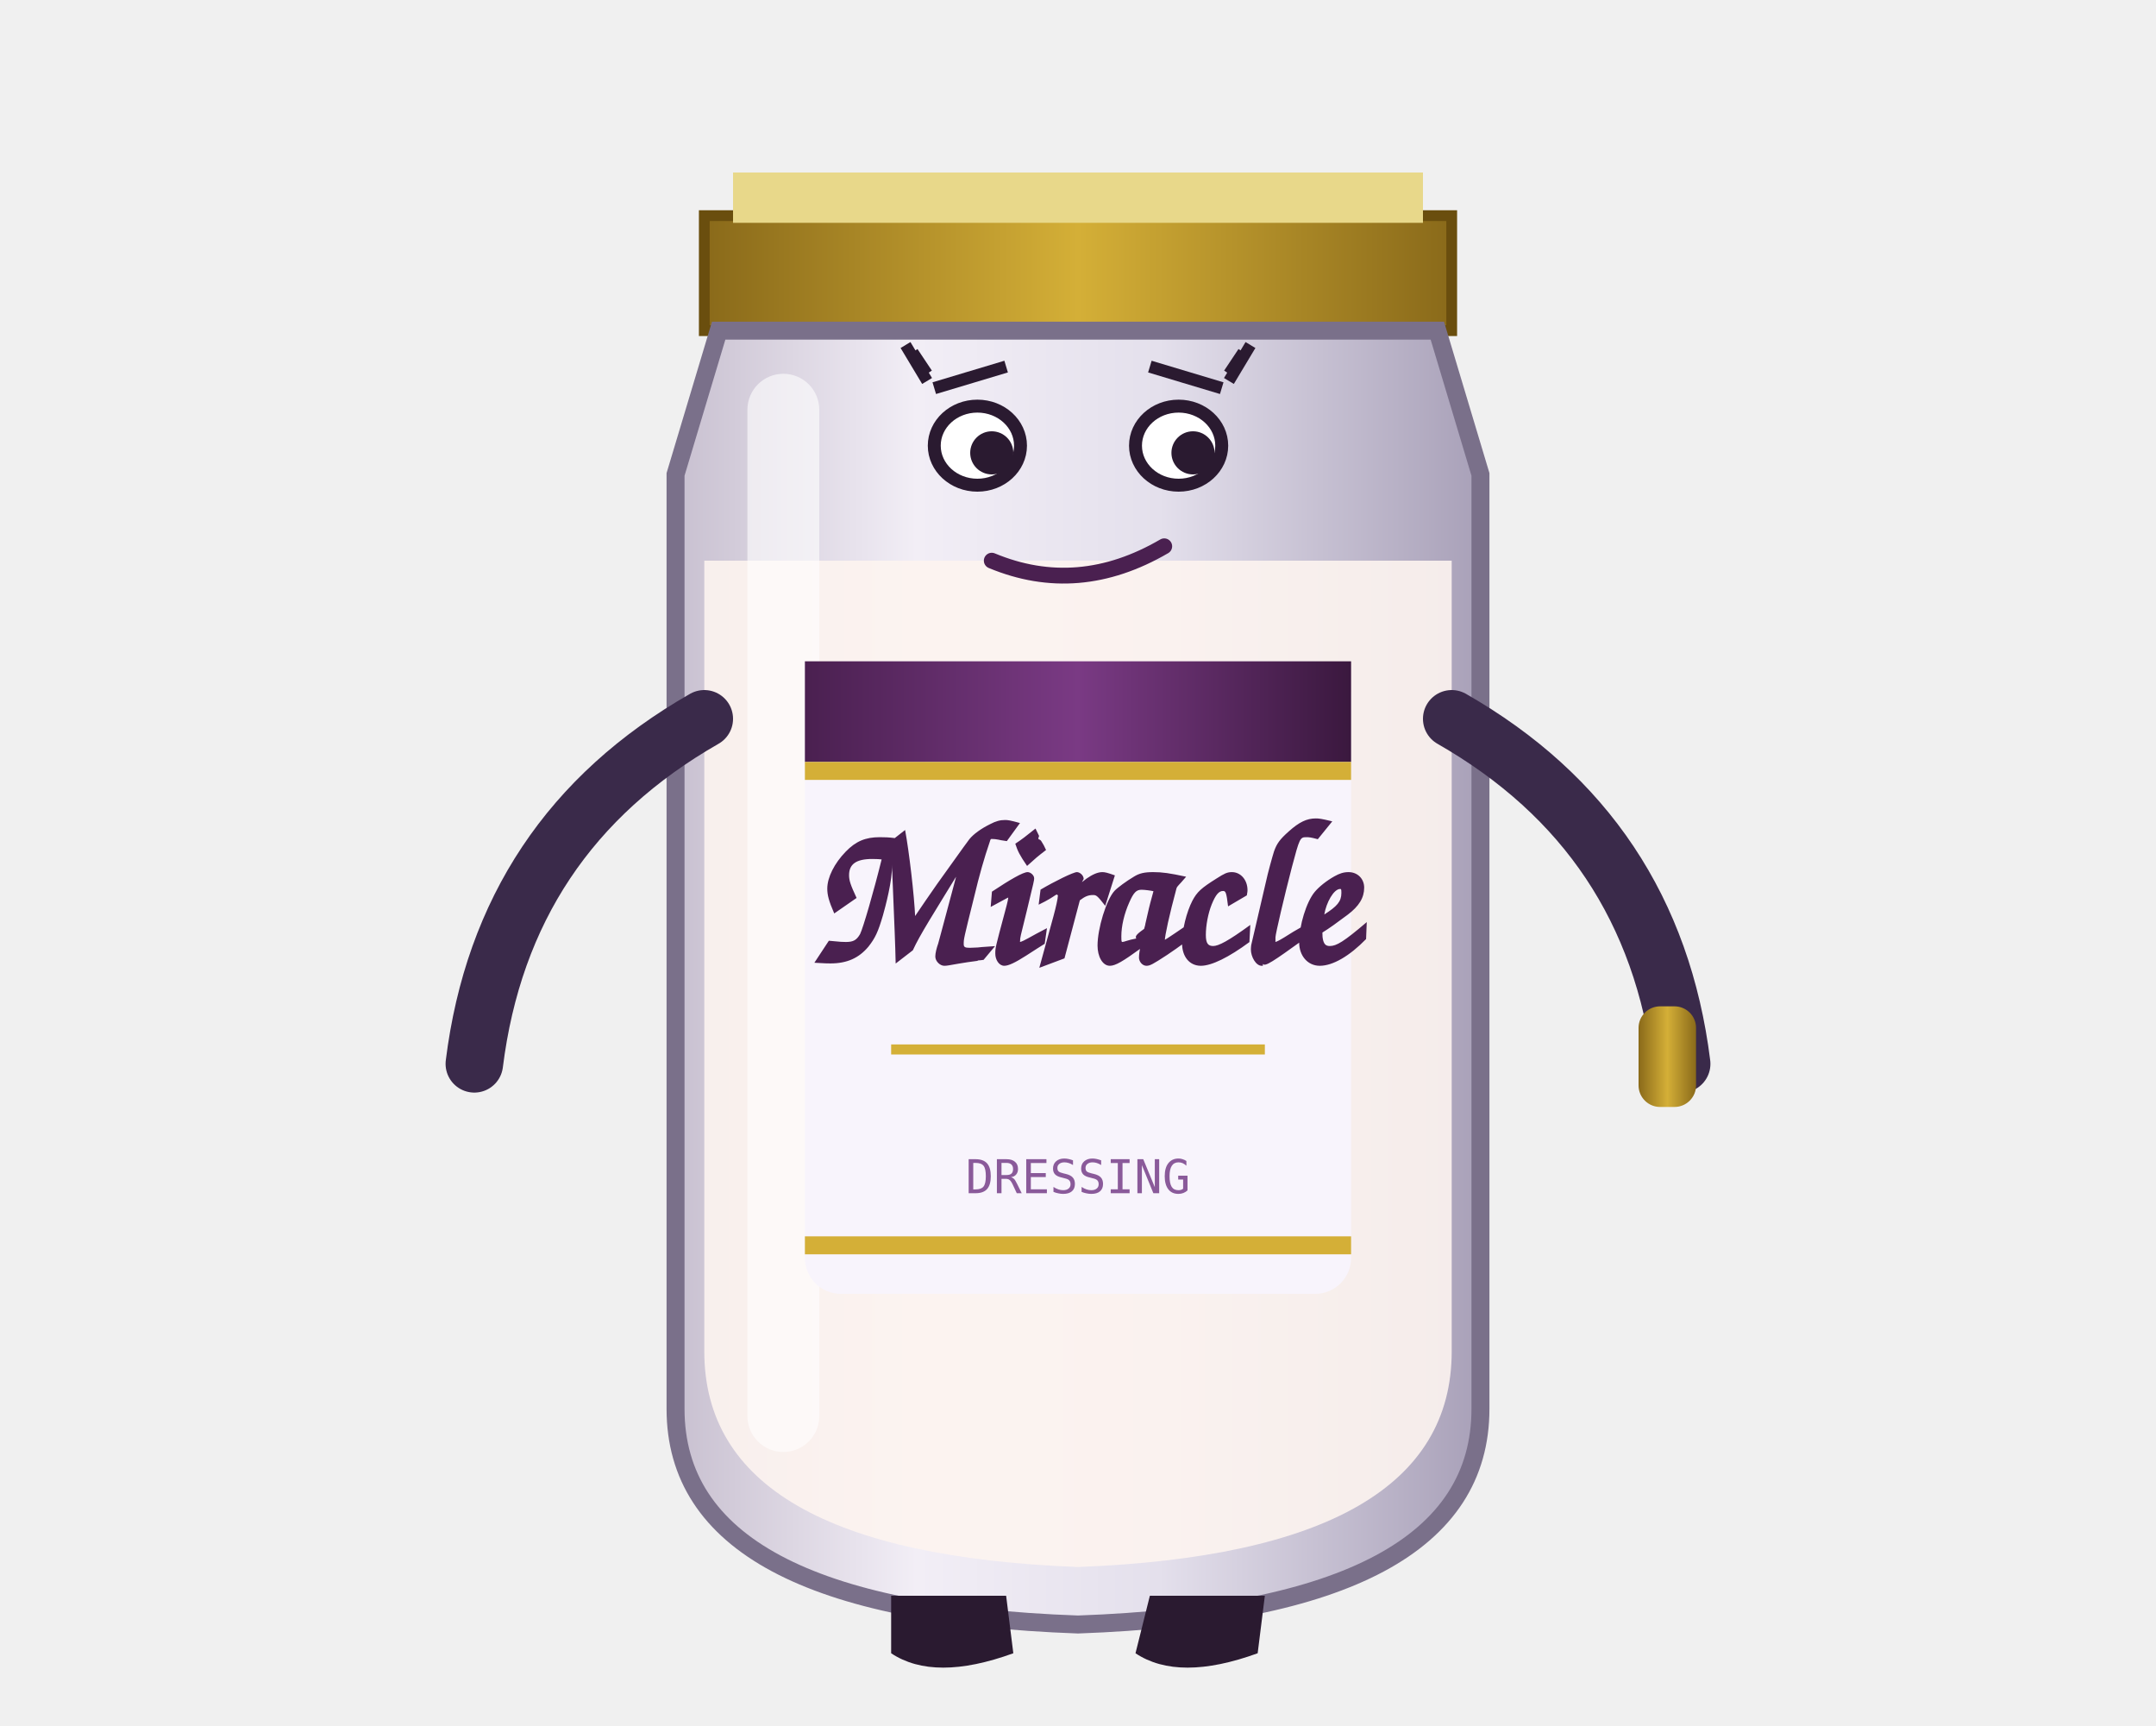
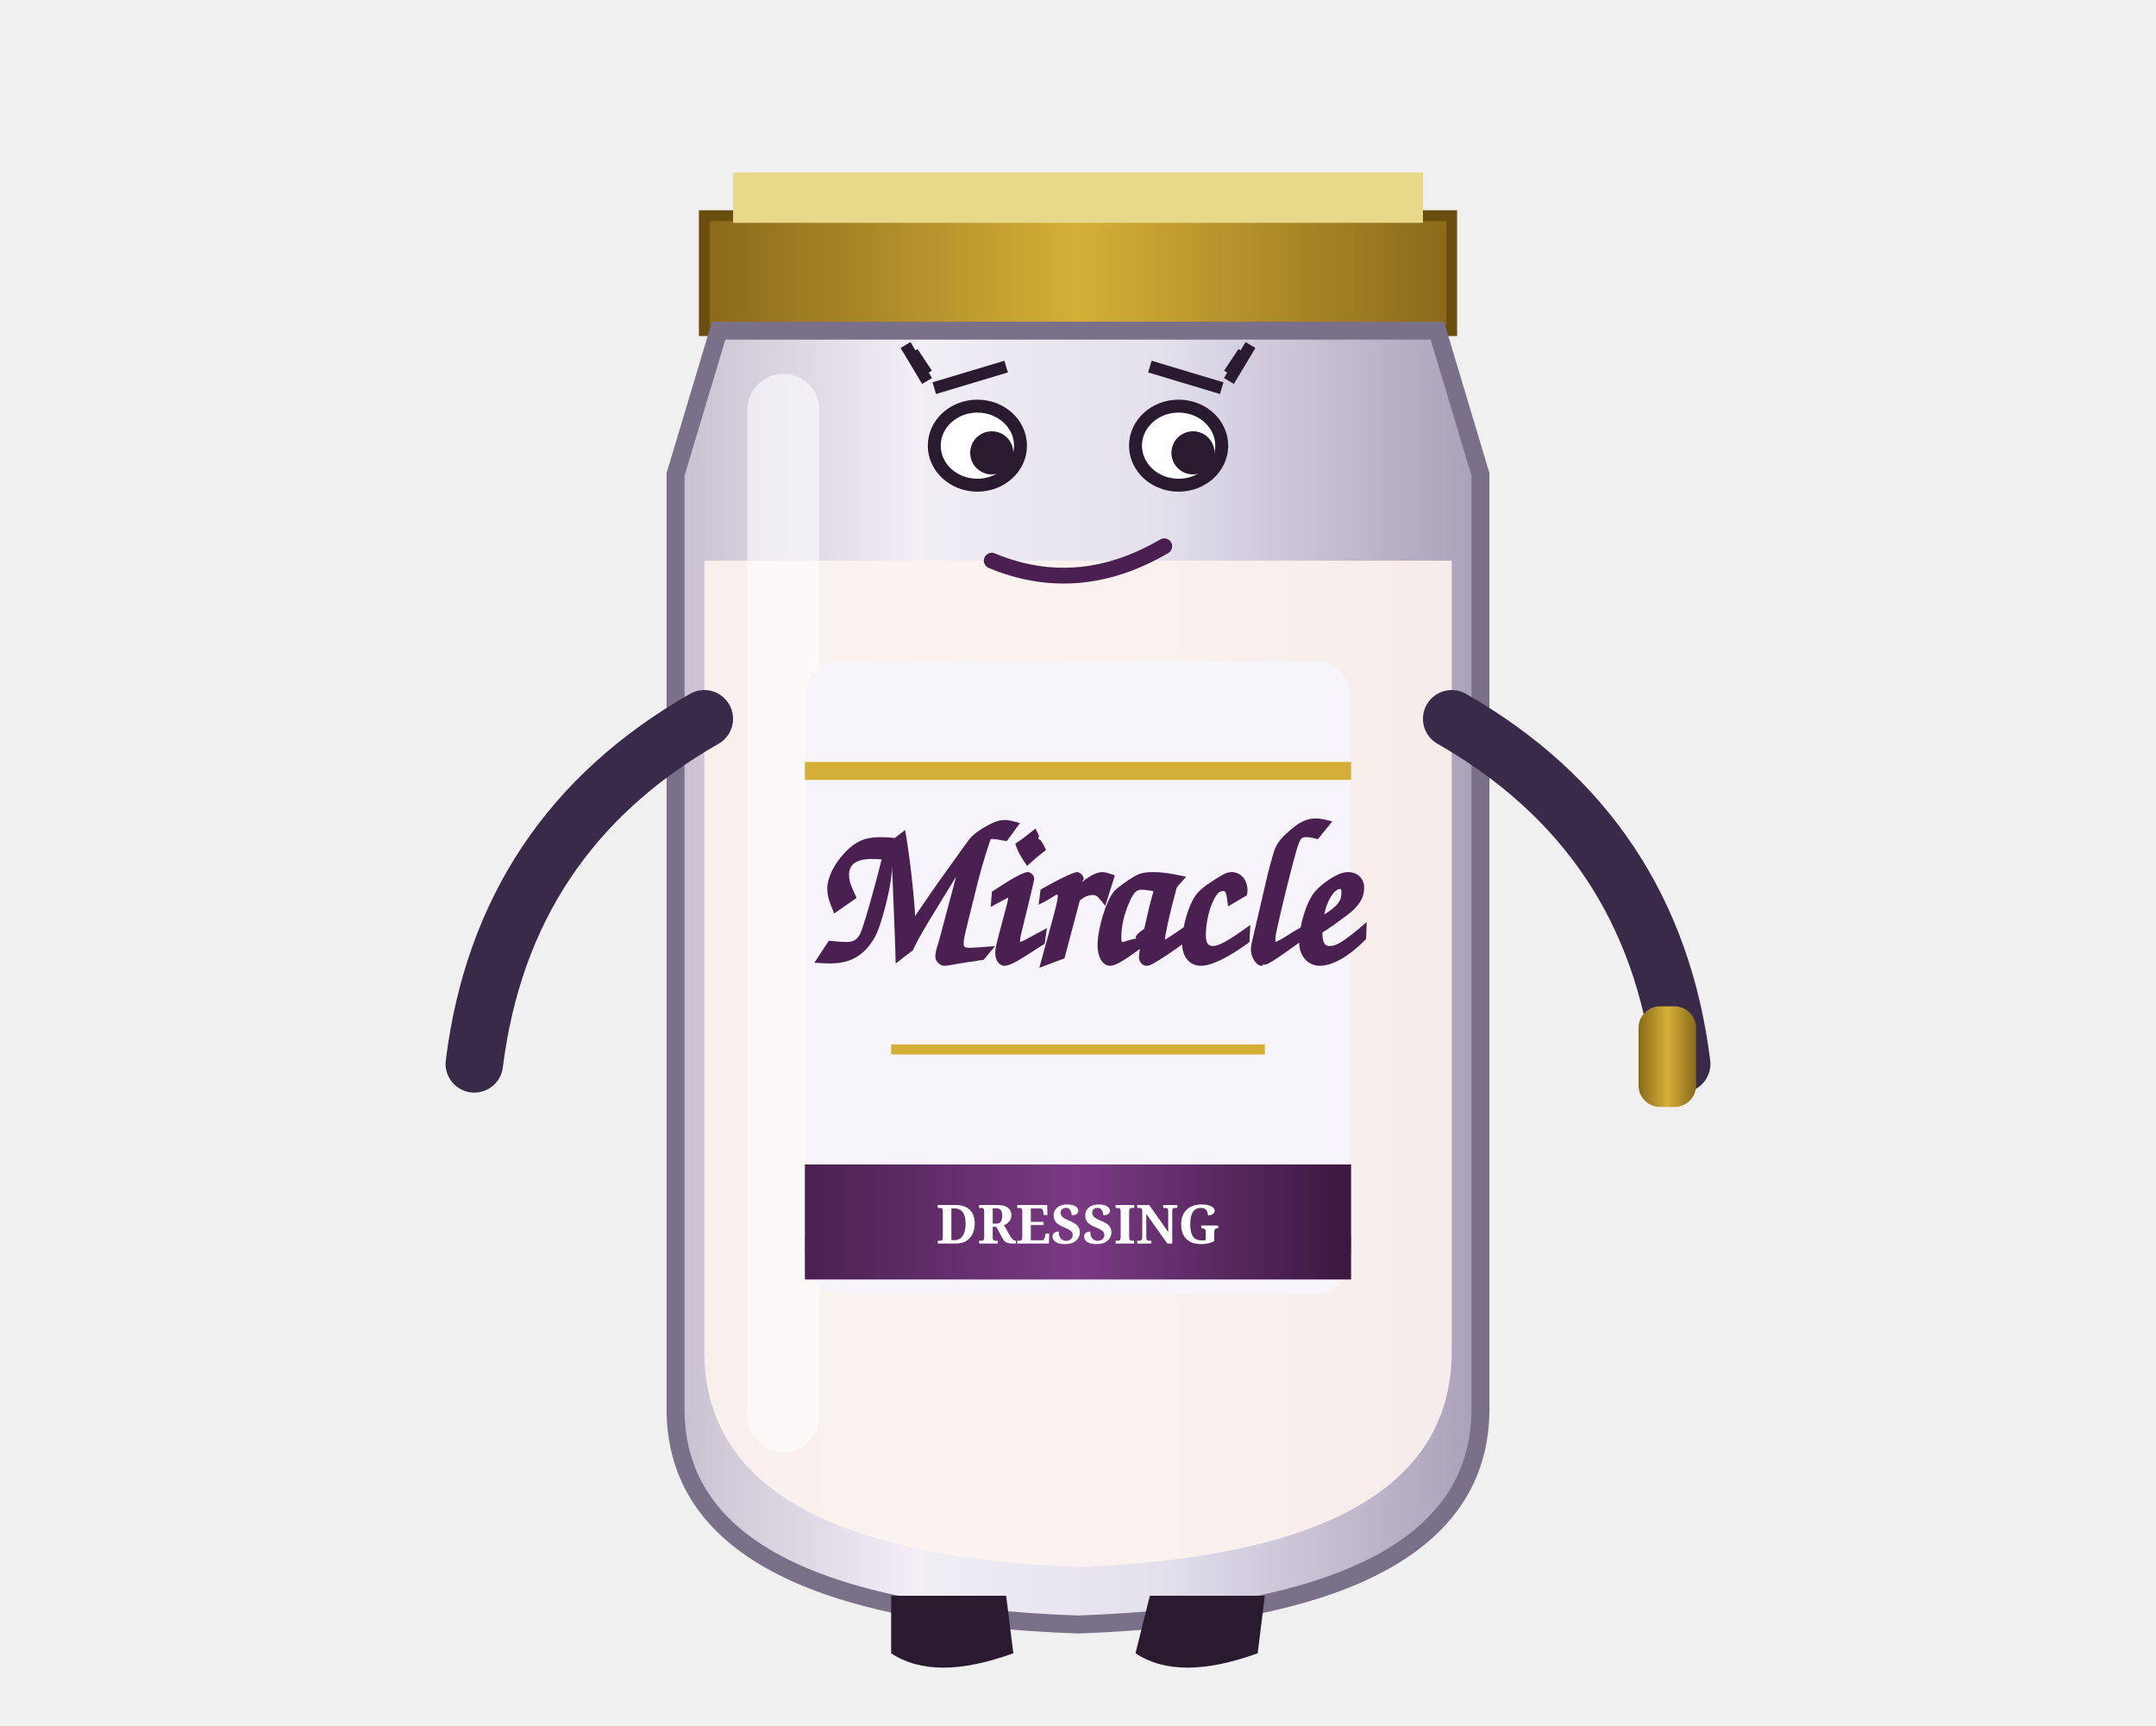
<svg xmlns="http://www.w3.org/2000/svg" viewBox="0 0 300 240" width="300" height="240">
  <defs>
    <linearGradient id="mirGlass" x1="0" y1="0" x2="1" y2="0">
      <stop offset="0" stop-color="#c8c0d0" />
      <stop offset="0.3" stop-color="#f2eef6" />
      <stop offset="0.6" stop-color="#e4e0ec" />
      <stop offset="1" stop-color="#a8a0b8" />
    </linearGradient>
    <linearGradient id="mirGold" x1="0" y1="0" x2="1" y2="0">
      <stop offset="0" stop-color="#8a6a1a" />
      <stop offset="0.5" stop-color="#d4af37" />
      <stop offset="1" stop-color="#8a6a1a" />
    </linearGradient>
    <linearGradient id="mirPurple" x1="0" y1="0" x2="1" y2="0">
      <stop offset="0" stop-color="#4a2050" />
      <stop offset="0.5" stop-color="#7a3a84" />
      <stop offset="1" stop-color="#3a183e" />
    </linearGradient>
  </defs>
  <path d="M98 30 L202 30 L202 46 L98 46 Z" fill="url(#mirGold)" stroke="#6a4e0e" stroke-width="1.5" />
  <path d="M102 24 L198 24 L198 31 L102 31 Z" fill="#e8d88a" />
  <path d="M100 46 L200 46 L206 66 L206 196 Q206 224 150 226 Q94 224 94 196 L94 66 Z" fill="url(#mirGlass)" stroke="#7a708a" stroke-width="2.5" />
  <path d="M98 78 L202 78 L202 188 Q202 216 150 218 Q98 216 98 188 L98 78 Z" fill="#fdf4f0" opacity=".9" />
  <rect x="104" y="52" width="10" height="150" rx="5" fill="#ffffff99" />
  <g id="mirEyes">
    <ellipse cx="136" cy="62" rx="6" ry="5.5" fill="#fff" stroke="#2a1a30" stroke-width="1.8" />
    <ellipse cx="164" cy="62" rx="6" ry="5.5" fill="#fff" stroke="#2a1a30" stroke-width="1.8" />
    <circle cx="138" cy="63" r="3" fill="#2a1a30" />
    <circle cx="166" cy="63" r="3" fill="#2a1a30" />
    <path d="M129 53 L126 48 M129 52 L127 49" stroke="#2a1a30" stroke-width="1.6" />
    <path d="M171 53 L174 48 M171 52 L173 49" stroke="#2a1a30" stroke-width="1.6" />
    <path d="M130 54 L140 51 M170 54 L160 51" stroke="#2a1a30" stroke-width="1.7" />
  </g>
  <g id="mirMouth">
    <path d="M138 78 Q150 83 162 76" stroke="#4a2050" stroke-width="2.2" fill="none" stroke-linecap="round" />
  </g>
  <g id="mirLabel">
    <rect x="112" y="92" width="76" height="88" rx="5" fill="#f8f4fc" />
-     <rect x="112" y="92" width="76" height="14" fill="url(#mirPurple)" />
    <rect x="112" y="106" width="76" height="2.5" fill="#d4af37" />
    <rect x="112" y="172" width="76" height="2.5" fill="#d4af37" />
    <text x="150" y="134" text-anchor="middle" font-family="'Brush Script MT','Segoe Script',cursive" font-size="28" font-weight="bold" fill="#4a2050">Miracle</text>
    <path d="M124 146 L176 146" stroke="#d4af37" stroke-width="1.4" />
-     <text x="150" y="166" text-anchor="middle" font-family="monospace" font-size="6.5" fill="#8a5a9a">DRESSING</text>
+     <rect x="112" y="162" width="76" height="16" fill="url(#mirPurple)" />
+     <text x="150" y="173" text-anchor="middle" font-family="serif" font-size="7.5" font-weight="bold" fill="#fff">DRESSING</text>
  </g>
  <g id="mirArmL">
    <path d="M98 100 Q70 116 66 148" stroke="#3a2a4a" stroke-width="8" stroke-linecap="round" fill="none" />
  </g>
  <g id="mirArmR">
    <path d="M202 100 Q230 116 234 148" stroke="#3a2a4a" stroke-width="8" stroke-linecap="round" fill="none" />
  </g>
  <g id="mirBracelet">
    <rect x="228" y="140" width="8" height="14" rx="3" fill="url(#mirGold)" />
  </g>
  <path d="M124 222 L140 222 L141 230 Q130 234 124 230 Z" fill="#2a1a30" />
  <path d="M160 222 L176 222 L175 230 Q164 234 158 230 Z" fill="#2a1a30" />
</svg>
